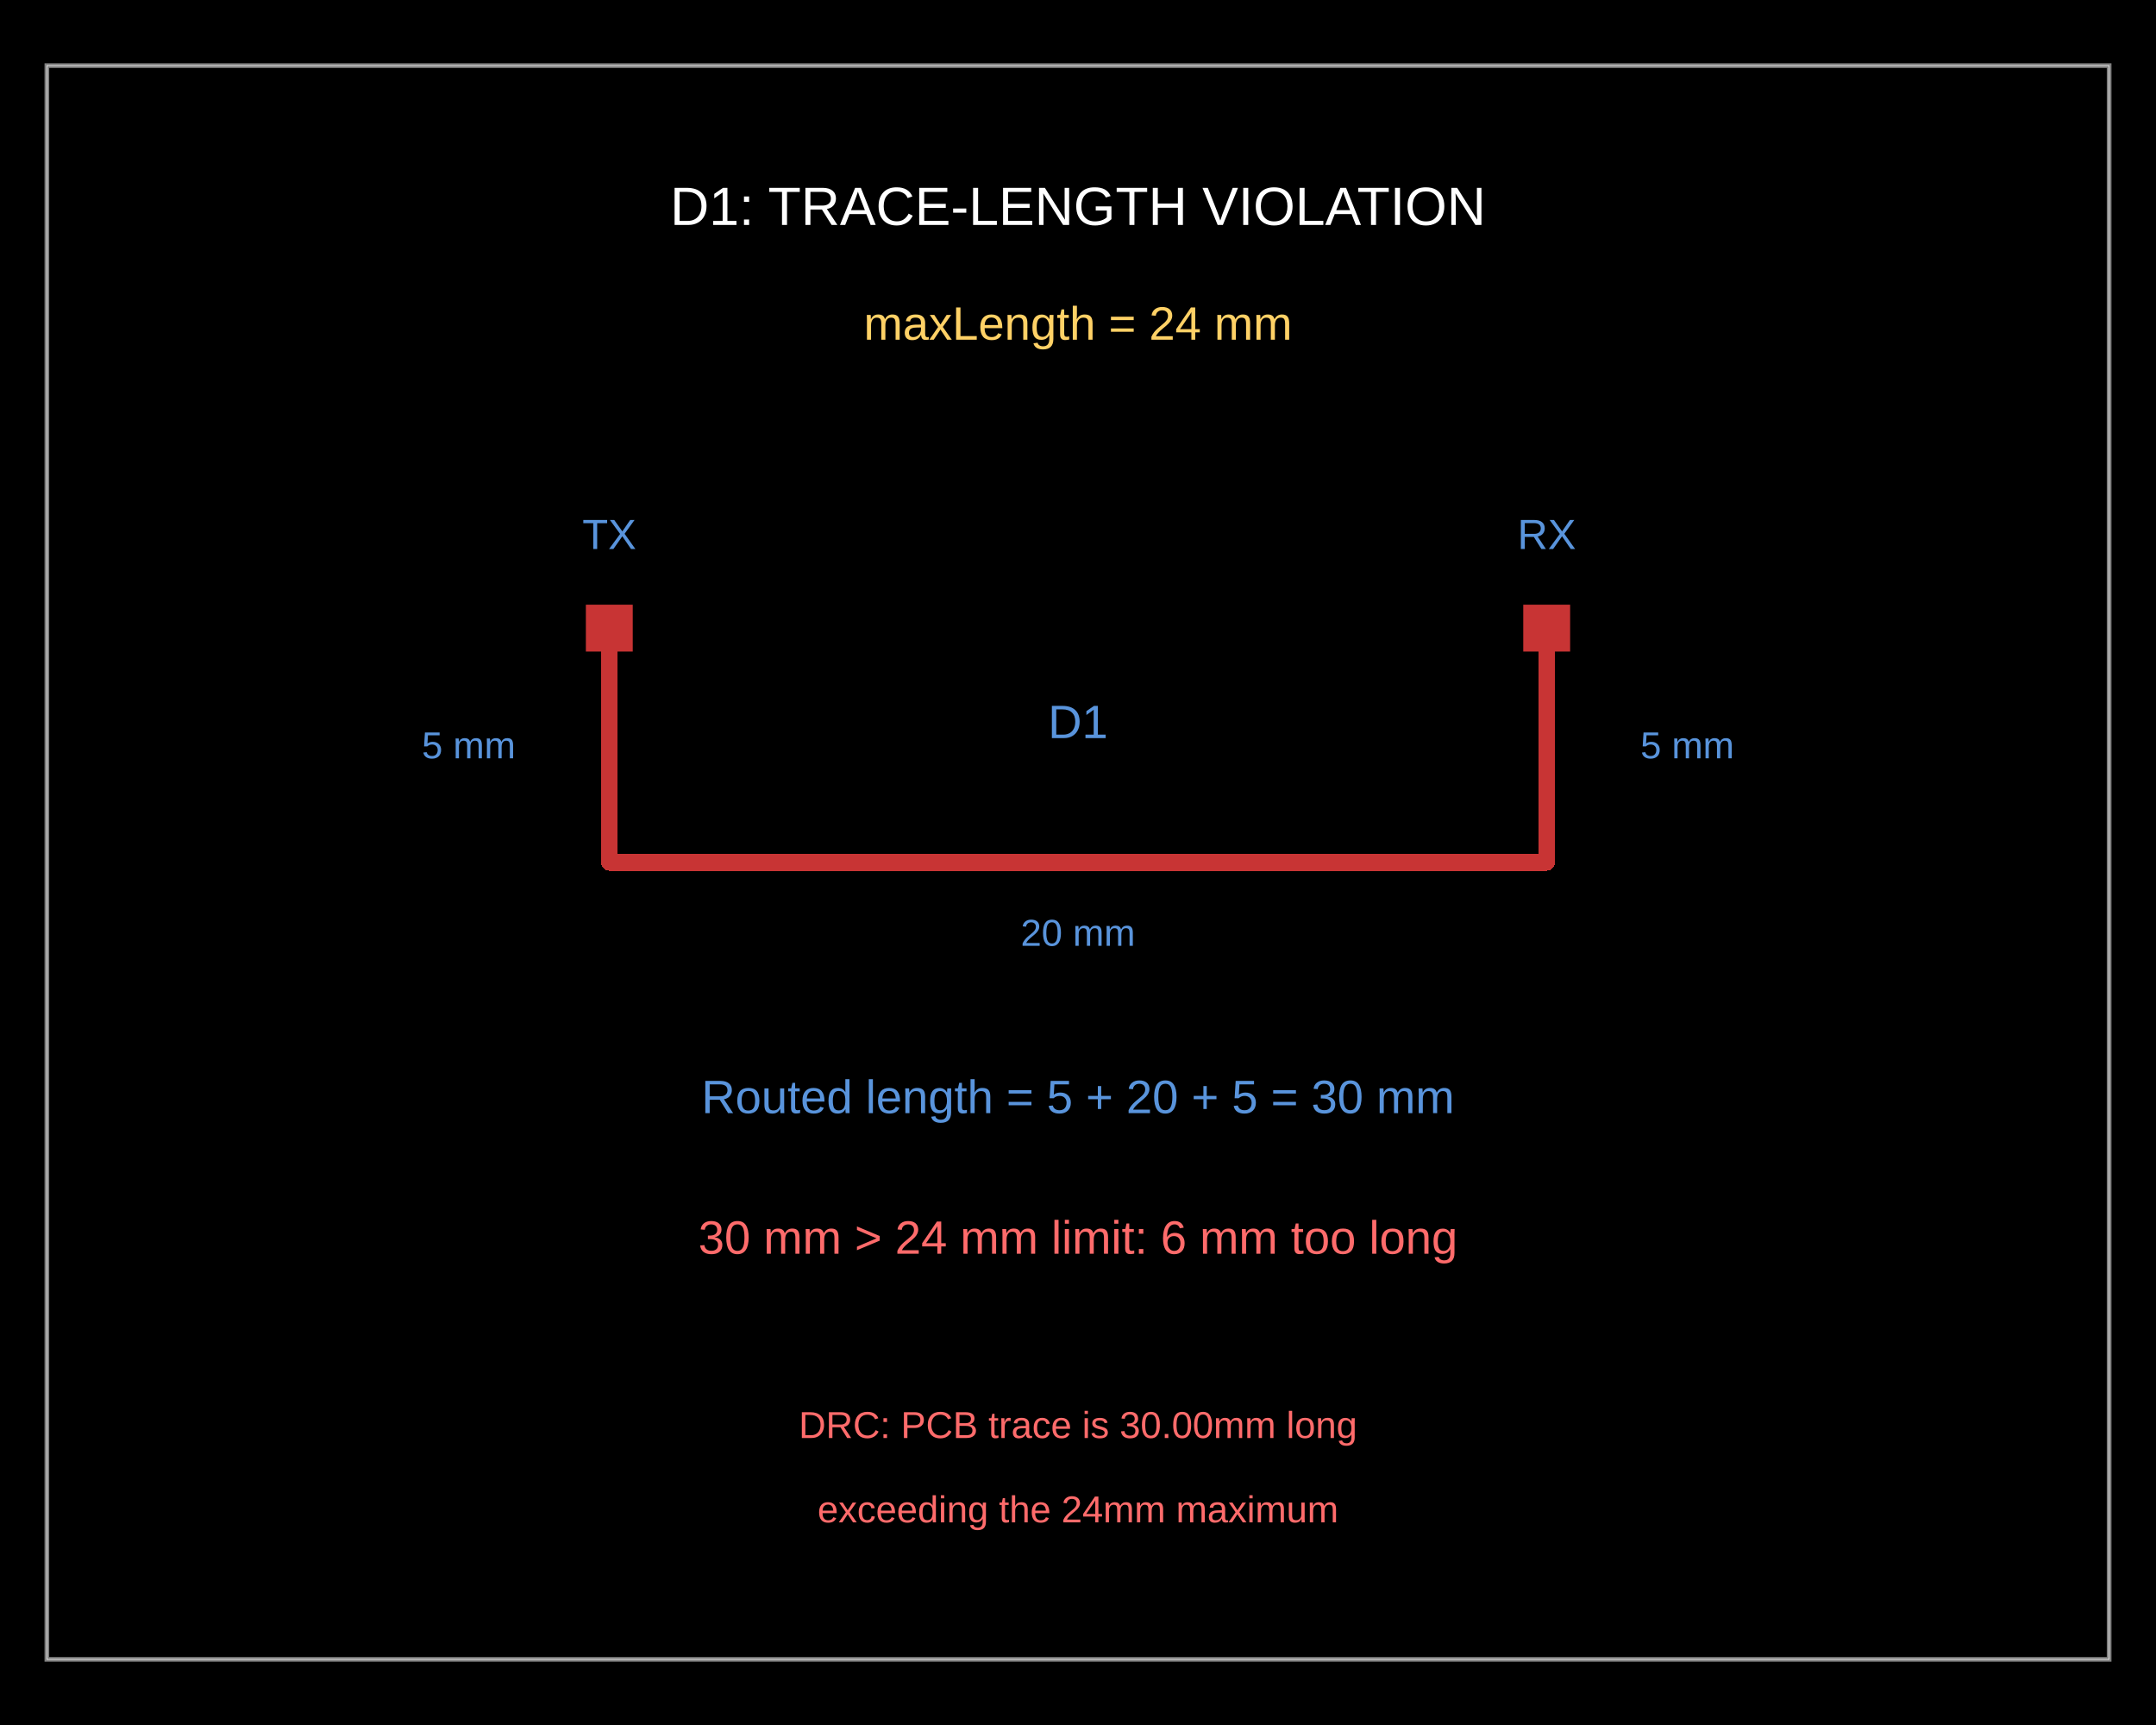
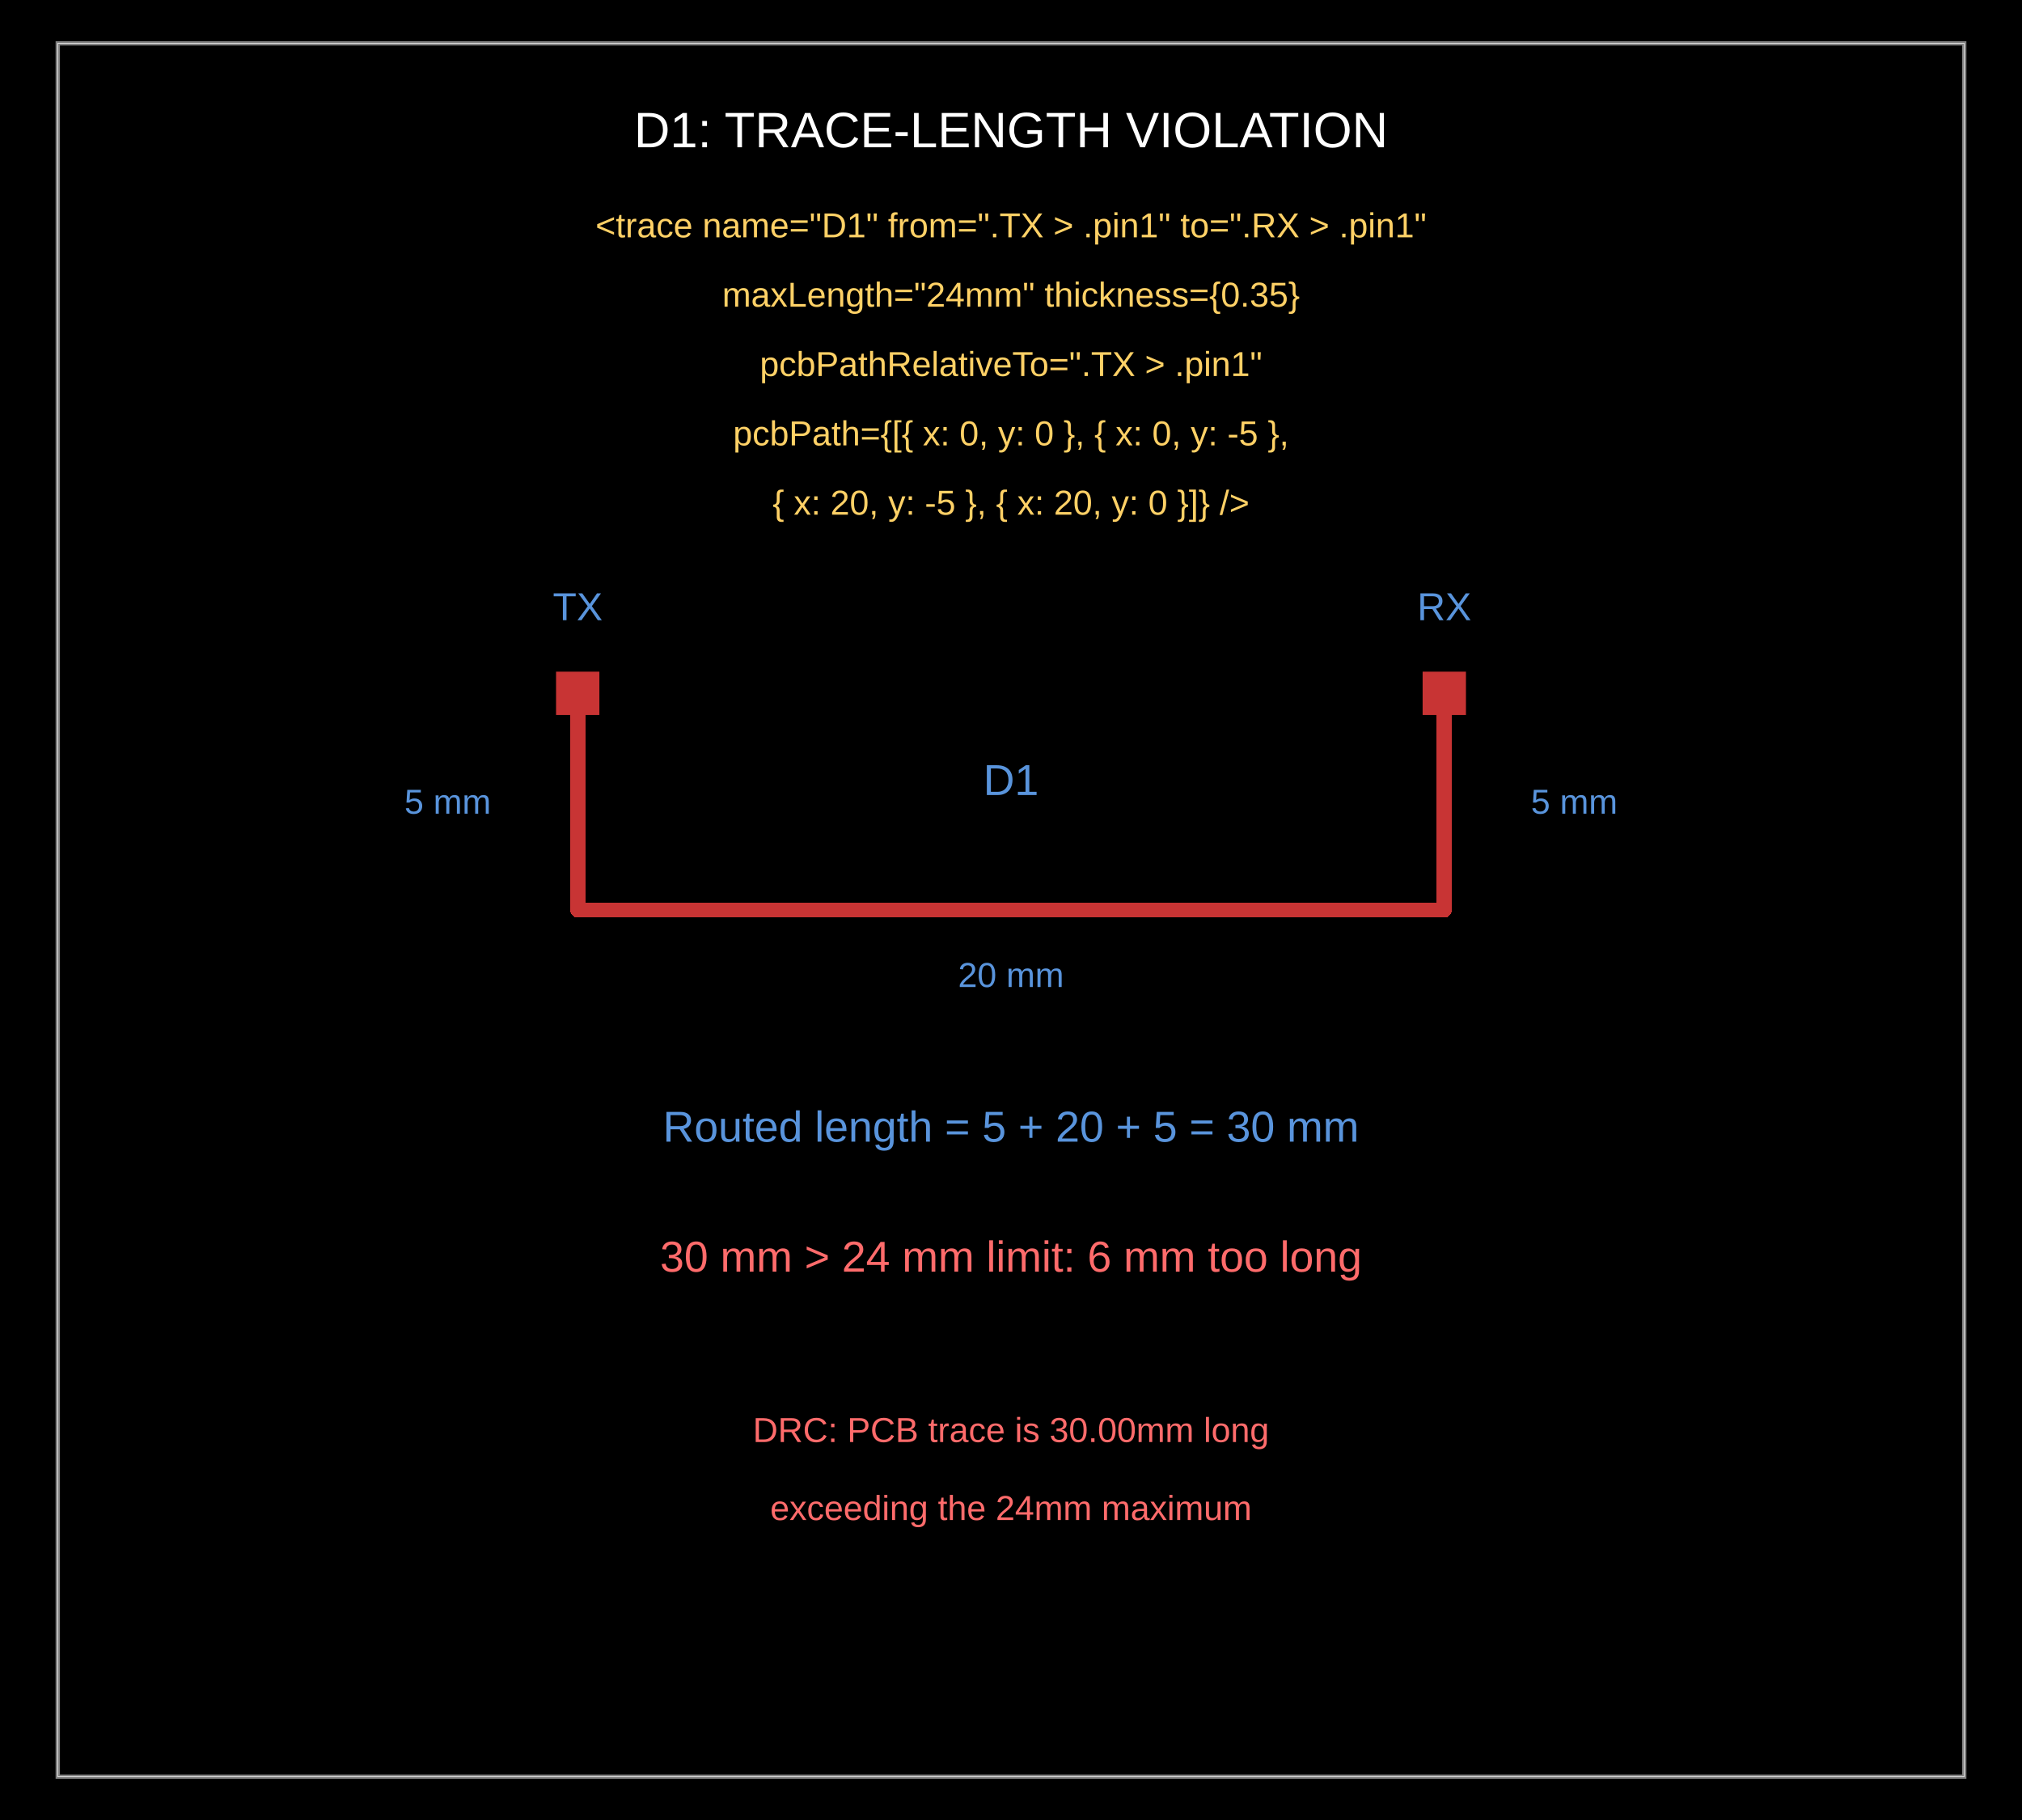
- <svg xmlns="http://www.w3.org/2000/svg" width="1000" height="800" data-software-used-string="@tscircuit/core@0.0.1933">
+ <svg xmlns="http://www.w3.org/2000/svg" width="1000" height="900" data-software-used-string="@tscircuit/core@0.0.1933">
  <style />
-   <rect class="boundary" x="0" y="0" fill="#000" width="1000" height="800" data-type="pcb_background" data-pcb-layer="global" />
-   <rect class="pcb-boundary" fill="none" stroke="#fff" stroke-width="0.3" x="21.739" y="30.435" width="956.522" height="739.13" data-type="pcb_boundary" data-pcb-layer="global" />
-   <path class="pcb-board" d="M 21.739 769.565 L 978.261 769.565 L 978.261 30.435 L 21.739 30.435 Z" fill="none" stroke="rgba(255, 255, 255, 0.5)" stroke-width="2.174" data-type="pcb_board" data-pcb-layer="board" />
-   <rect class="pcb-pad" fill="rgb(200, 52, 52)" x="271.739" y="280.435" width="21.739" height="21.739" data-type="pcb_smtpad" data-pcb-layer="top" data-pad-name="TX.SIGNAL" />
-   <rect class="pcb-pad" fill="rgb(200, 52, 52)" x="706.522" y="280.435" width="21.739" height="21.739" data-type="pcb_smtpad" data-pcb-layer="top" data-pad-name="RX.SIGNAL" />
-   <path class="pcb-trace" stroke="rgb(200, 52, 52)" fill="none" d="M 282.609 291.304 L 282.609 400" stroke-width="7.609" stroke-linecap="round" stroke-linejoin="round" shape-rendering="crispEdges" data-type="pcb_trace" data-pcb-layer="top" />
-   <path class="pcb-trace" stroke="rgb(200, 52, 52)" fill="none" d="M 282.609 400 L 717.391 400" stroke-width="7.609" stroke-linecap="round" stroke-linejoin="round" shape-rendering="crispEdges" data-type="pcb_trace" data-pcb-layer="top" />
-   <path class="pcb-trace" stroke="rgb(200, 52, 52)" fill="none" d="M 717.391 400 L 717.391 291.304" stroke-width="7.609" stroke-linecap="round" stroke-linejoin="round" shape-rendering="crispEdges" data-type="pcb_trace" data-pcb-layer="top" />
-   <text x="500" y="95.652" fill="white" font-family="Arial, sans-serif" font-size="25" text-anchor="middle" dominant-baseline="central" class="pcb-note-text" data-type="pcb_note_text" data-pcb-note-text-id="pcb_note_text_0" data-pcb-layer="overlay">D1: TRACE-LENGTH VIOLATION</text>
-   <text x="500" y="150" fill="#ffd166" font-family="Arial, sans-serif" font-size="21.739" text-anchor="middle" dominant-baseline="central" class="pcb-note-text" data-type="pcb_note_text" data-pcb-note-text-id="pcb_note_text_1" data-pcb-layer="overlay">maxLength = 24 mm</text>
-   <text x="282.609" y="247.826" fill="rgb(89, 148, 220)" font-family="Arial, sans-serif" font-size="19.565" text-anchor="middle" dominant-baseline="central" class="pcb-note-text" data-type="pcb_note_text" data-pcb-note-text-id="pcb_note_text_2" data-pcb-layer="overlay">TX</text>
-   <text x="717.391" y="247.826" fill="rgb(89, 148, 220)" font-family="Arial, sans-serif" font-size="19.565" text-anchor="middle" dominant-baseline="central" class="pcb-note-text" data-type="pcb_note_text" data-pcb-note-text-id="pcb_note_text_3" data-pcb-layer="overlay">RX</text>
-   <text x="500" y="334.783" fill="rgb(89, 148, 220)" font-family="Arial, sans-serif" font-size="21.739" text-anchor="middle" dominant-baseline="central" class="pcb-note-text" data-type="pcb_note_text" data-pcb-note-text-id="pcb_note_text_4" data-pcb-layer="overlay">D1</text>
-   <text x="217.391" y="345.652" fill="rgb(89, 148, 220)" font-family="Arial, sans-serif" font-size="17.391" text-anchor="middle" dominant-baseline="central" class="pcb-note-text" data-type="pcb_note_text" data-pcb-note-text-id="pcb_note_text_5" data-pcb-layer="overlay">5 mm</text>
-   <text x="782.609" y="345.652" fill="rgb(89, 148, 220)" font-family="Arial, sans-serif" font-size="17.391" text-anchor="middle" dominant-baseline="central" class="pcb-note-text" data-type="pcb_note_text" data-pcb-note-text-id="pcb_note_text_6" data-pcb-layer="overlay">5 mm</text>
-   <text x="500" y="432.609" fill="rgb(89, 148, 220)" font-family="Arial, sans-serif" font-size="17.391" text-anchor="middle" dominant-baseline="central" class="pcb-note-text" data-type="pcb_note_text" data-pcb-note-text-id="pcb_note_text_7" data-pcb-layer="overlay">20 mm</text>
-   <text x="500" y="508.696" fill="rgb(89, 148, 220)" font-family="Arial, sans-serif" font-size="21.739" text-anchor="middle" dominant-baseline="central" class="pcb-note-text" data-type="pcb_note_text" data-pcb-note-text-id="pcb_note_text_8" data-pcb-layer="overlay">Routed length = 5 + 20 + 5 = 30 mm</text>
-   <text x="500" y="573.913" fill="#ff6b6b" font-family="Arial, sans-serif" font-size="21.739" text-anchor="middle" dominant-baseline="central" class="pcb-note-text" data-type="pcb_note_text" data-pcb-note-text-id="pcb_note_text_9" data-pcb-layer="overlay">30 mm &gt; 24 mm limit: 6 mm too long</text>
-   <text x="500" y="660.87" fill="#ff6b6b" font-family="Arial, sans-serif" font-size="17.391" text-anchor="middle" dominant-baseline="central" class="pcb-note-text" data-type="pcb_note_text" data-pcb-note-text-id="pcb_note_text_10" data-pcb-layer="overlay">DRC: PCB trace is 30.00mm long</text>
-   <text x="500" y="700" fill="#ff6b6b" font-family="Arial, sans-serif" font-size="17.391" text-anchor="middle" dominant-baseline="central" class="pcb-note-text" data-type="pcb_note_text" data-pcb-note-text-id="pcb_note_text_11" data-pcb-layer="overlay">exceeding the 24mm maximum</text>
+   <rect class="boundary" x="0" y="0" fill="#000" width="1000" height="900" data-type="pcb_background" data-pcb-layer="global" />
+   <rect class="pcb-boundary" fill="none" stroke="#fff" stroke-width="0.3" x="28.571" y="21.429" width="942.857" height="857.143" data-type="pcb_boundary" data-pcb-layer="global" />
+   <path class="pcb-board" d="M 28.571 878.571 L 971.429 878.571 L 971.429 21.429 L 28.571 21.429 Z" fill="none" stroke="rgba(255, 255, 255, 0.5)" stroke-width="2.143" data-type="pcb_board" data-pcb-layer="board" />
+   <rect class="pcb-pad" fill="rgb(200, 52, 52)" x="275" y="332.143" width="21.429" height="21.429" data-type="pcb_smtpad" data-pcb-layer="top" data-pad-name="TX.SIGNAL" />
+   <rect class="pcb-pad" fill="rgb(200, 52, 52)" x="703.571" y="332.143" width="21.429" height="21.429" data-type="pcb_smtpad" data-pcb-layer="top" data-pad-name="RX.SIGNAL" />
+   <path class="pcb-trace" stroke="rgb(200, 52, 52)" fill="none" d="M 285.714 342.857 L 285.714 450" stroke-width="7.5" stroke-linecap="round" stroke-linejoin="round" shape-rendering="crispEdges" data-type="pcb_trace" data-pcb-layer="top" />
+   <path class="pcb-trace" stroke="rgb(200, 52, 52)" fill="none" d="M 285.714 450 L 714.286 450" stroke-width="7.5" stroke-linecap="round" stroke-linejoin="round" shape-rendering="crispEdges" data-type="pcb_trace" data-pcb-layer="top" />
+   <path class="pcb-trace" stroke="rgb(200, 52, 52)" fill="none" d="M 714.286 450 L 714.286 342.857" stroke-width="7.5" stroke-linecap="round" stroke-linejoin="round" shape-rendering="crispEdges" data-type="pcb_trace" data-pcb-layer="top" />
+   <text x="500" y="64.286" fill="white" font-family="Arial, sans-serif" font-size="24.643" text-anchor="middle" dominant-baseline="central" class="pcb-note-text" data-type="pcb_note_text" data-pcb-note-text-id="pcb_note_text_0" data-pcb-layer="overlay">D1: TRACE-LENGTH VIOLATION</text>
+   <text x="500" y="111.429" fill="#ffd166" font-family="Arial, sans-serif" font-size="17.143" text-anchor="middle" dominant-baseline="central" class="pcb-note-text" data-type="pcb_note_text" data-pcb-note-text-id="pcb_note_text_1" data-pcb-layer="overlay">&lt;trace name="D1" from=".TX &gt; .pin1" to=".RX &gt; .pin1"</text>
+   <text x="500" y="145.714" fill="#ffd166" font-family="Arial, sans-serif" font-size="17.143" text-anchor="middle" dominant-baseline="central" class="pcb-note-text" data-type="pcb_note_text" data-pcb-note-text-id="pcb_note_text_2" data-pcb-layer="overlay">  maxLength="24mm" thickness={0.35}</text>
+   <text x="500" y="180" fill="#ffd166" font-family="Arial, sans-serif" font-size="17.143" text-anchor="middle" dominant-baseline="central" class="pcb-note-text" data-type="pcb_note_text" data-pcb-note-text-id="pcb_note_text_3" data-pcb-layer="overlay">  pcbPathRelativeTo=".TX &gt; .pin1"</text>
+   <text x="500" y="214.286" fill="#ffd166" font-family="Arial, sans-serif" font-size="17.143" text-anchor="middle" dominant-baseline="central" class="pcb-note-text" data-type="pcb_note_text" data-pcb-note-text-id="pcb_note_text_4" data-pcb-layer="overlay">  pcbPath={[{ x: 0, y: 0 }, { x: 0, y: -5 },</text>
+   <text x="500" y="248.571" fill="#ffd166" font-family="Arial, sans-serif" font-size="17.143" text-anchor="middle" dominant-baseline="central" class="pcb-note-text" data-type="pcb_note_text" data-pcb-note-text-id="pcb_note_text_5" data-pcb-layer="overlay">    { x: 20, y: -5 }, { x: 20, y: 0 }]} /&gt;</text>
+   <text x="285.714" y="300" fill="rgb(89, 148, 220)" font-family="Arial, sans-serif" font-size="19.286" text-anchor="middle" dominant-baseline="central" class="pcb-note-text" data-type="pcb_note_text" data-pcb-note-text-id="pcb_note_text_6" data-pcb-layer="overlay">TX</text>
+   <text x="714.286" y="300" fill="rgb(89, 148, 220)" font-family="Arial, sans-serif" font-size="19.286" text-anchor="middle" dominant-baseline="central" class="pcb-note-text" data-type="pcb_note_text" data-pcb-note-text-id="pcb_note_text_7" data-pcb-layer="overlay">RX</text>
+   <text x="500" y="385.714" fill="rgb(89, 148, 220)" font-family="Arial, sans-serif" font-size="21.429" text-anchor="middle" dominant-baseline="central" class="pcb-note-text" data-type="pcb_note_text" data-pcb-note-text-id="pcb_note_text_8" data-pcb-layer="overlay">D1</text>
+   <text x="221.429" y="396.429" fill="rgb(89, 148, 220)" font-family="Arial, sans-serif" font-size="17.143" text-anchor="middle" dominant-baseline="central" class="pcb-note-text" data-type="pcb_note_text" data-pcb-note-text-id="pcb_note_text_9" data-pcb-layer="overlay">5 mm</text>
+   <text x="778.571" y="396.429" fill="rgb(89, 148, 220)" font-family="Arial, sans-serif" font-size="17.143" text-anchor="middle" dominant-baseline="central" class="pcb-note-text" data-type="pcb_note_text" data-pcb-note-text-id="pcb_note_text_10" data-pcb-layer="overlay">5 mm</text>
+   <text x="500" y="482.143" fill="rgb(89, 148, 220)" font-family="Arial, sans-serif" font-size="17.143" text-anchor="middle" dominant-baseline="central" class="pcb-note-text" data-type="pcb_note_text" data-pcb-note-text-id="pcb_note_text_11" data-pcb-layer="overlay">20 mm</text>
+   <text x="500" y="557.143" fill="rgb(89, 148, 220)" font-family="Arial, sans-serif" font-size="21.429" text-anchor="middle" dominant-baseline="central" class="pcb-note-text" data-type="pcb_note_text" data-pcb-note-text-id="pcb_note_text_12" data-pcb-layer="overlay">Routed length = 5 + 20 + 5 = 30 mm</text>
+   <text x="500" y="621.429" fill="#ff6b6b" font-family="Arial, sans-serif" font-size="21.429" text-anchor="middle" dominant-baseline="central" class="pcb-note-text" data-type="pcb_note_text" data-pcb-note-text-id="pcb_note_text_13" data-pcb-layer="overlay">30 mm &gt; 24 mm limit: 6 mm too long</text>
+   <text x="500" y="707.143" fill="#ff6b6b" font-family="Arial, sans-serif" font-size="17.143" text-anchor="middle" dominant-baseline="central" class="pcb-note-text" data-type="pcb_note_text" data-pcb-note-text-id="pcb_note_text_14" data-pcb-layer="overlay">DRC: PCB trace is 30.00mm long</text>
+   <text x="500" y="745.714" fill="#ff6b6b" font-family="Arial, sans-serif" font-size="17.143" text-anchor="middle" dominant-baseline="central" class="pcb-note-text" data-type="pcb_note_text" data-pcb-note-text-id="pcb_note_text_15" data-pcb-layer="overlay">exceeding the 24mm maximum</text>
</svg>
